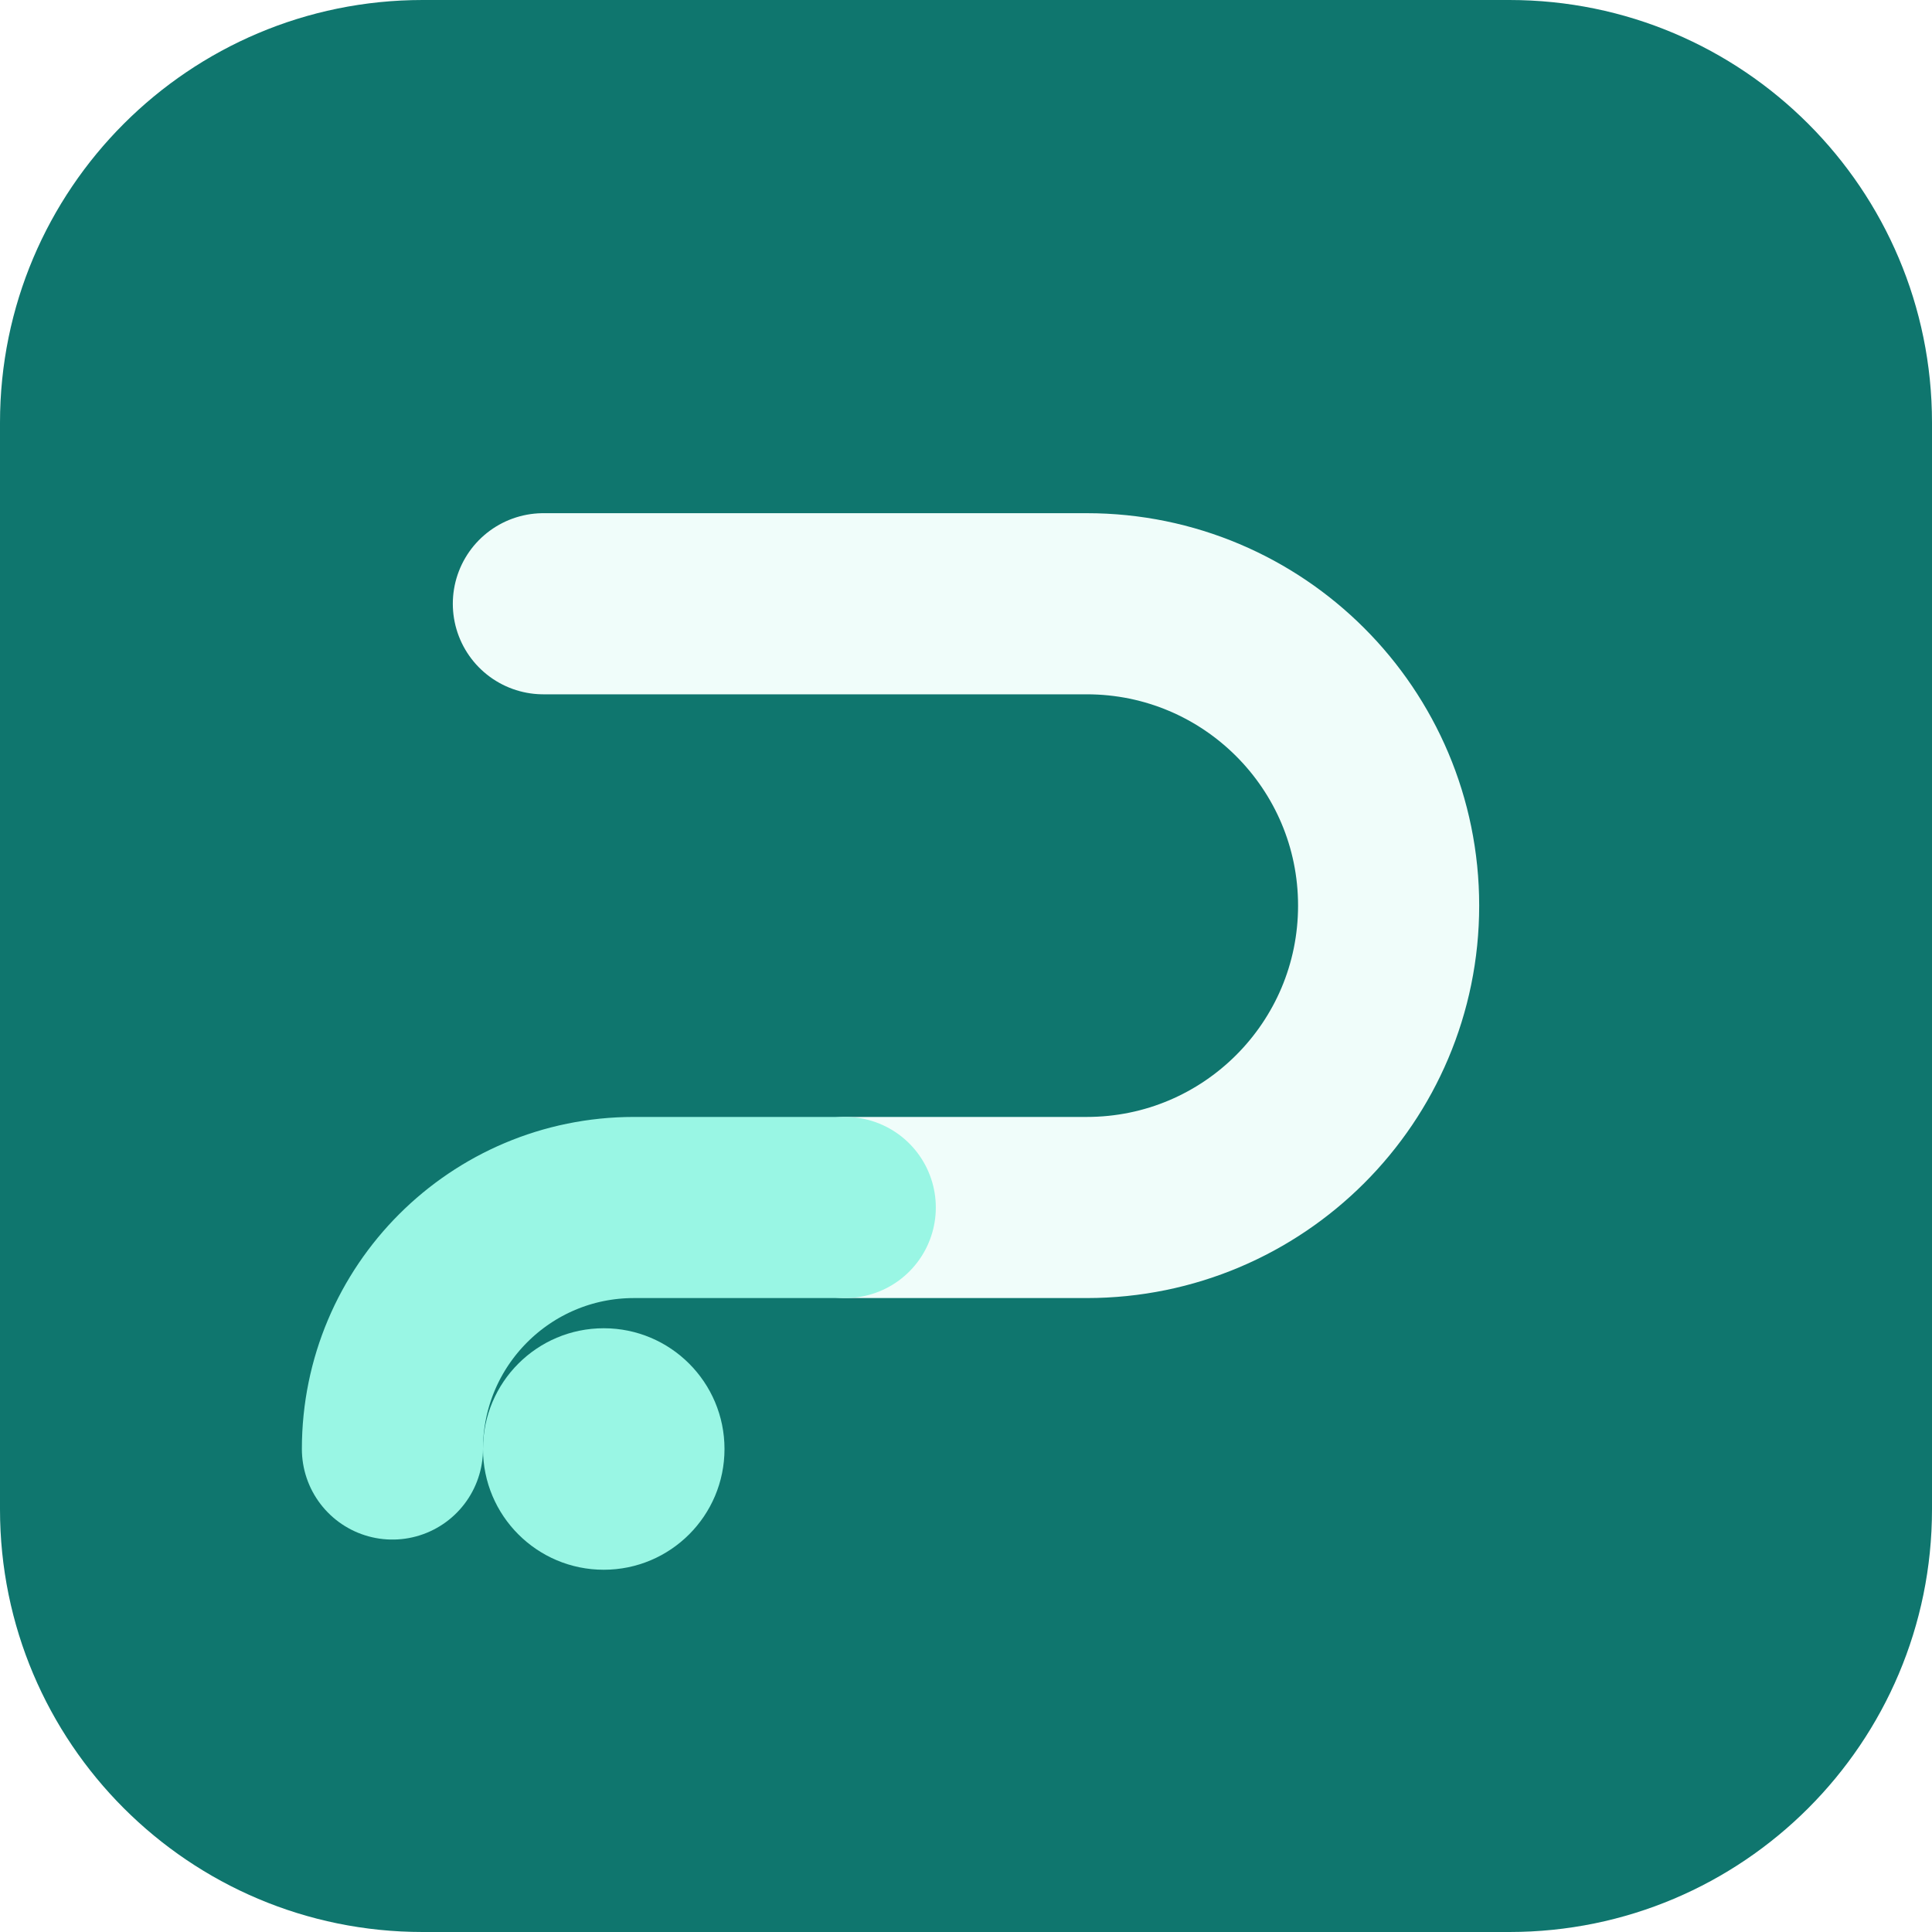
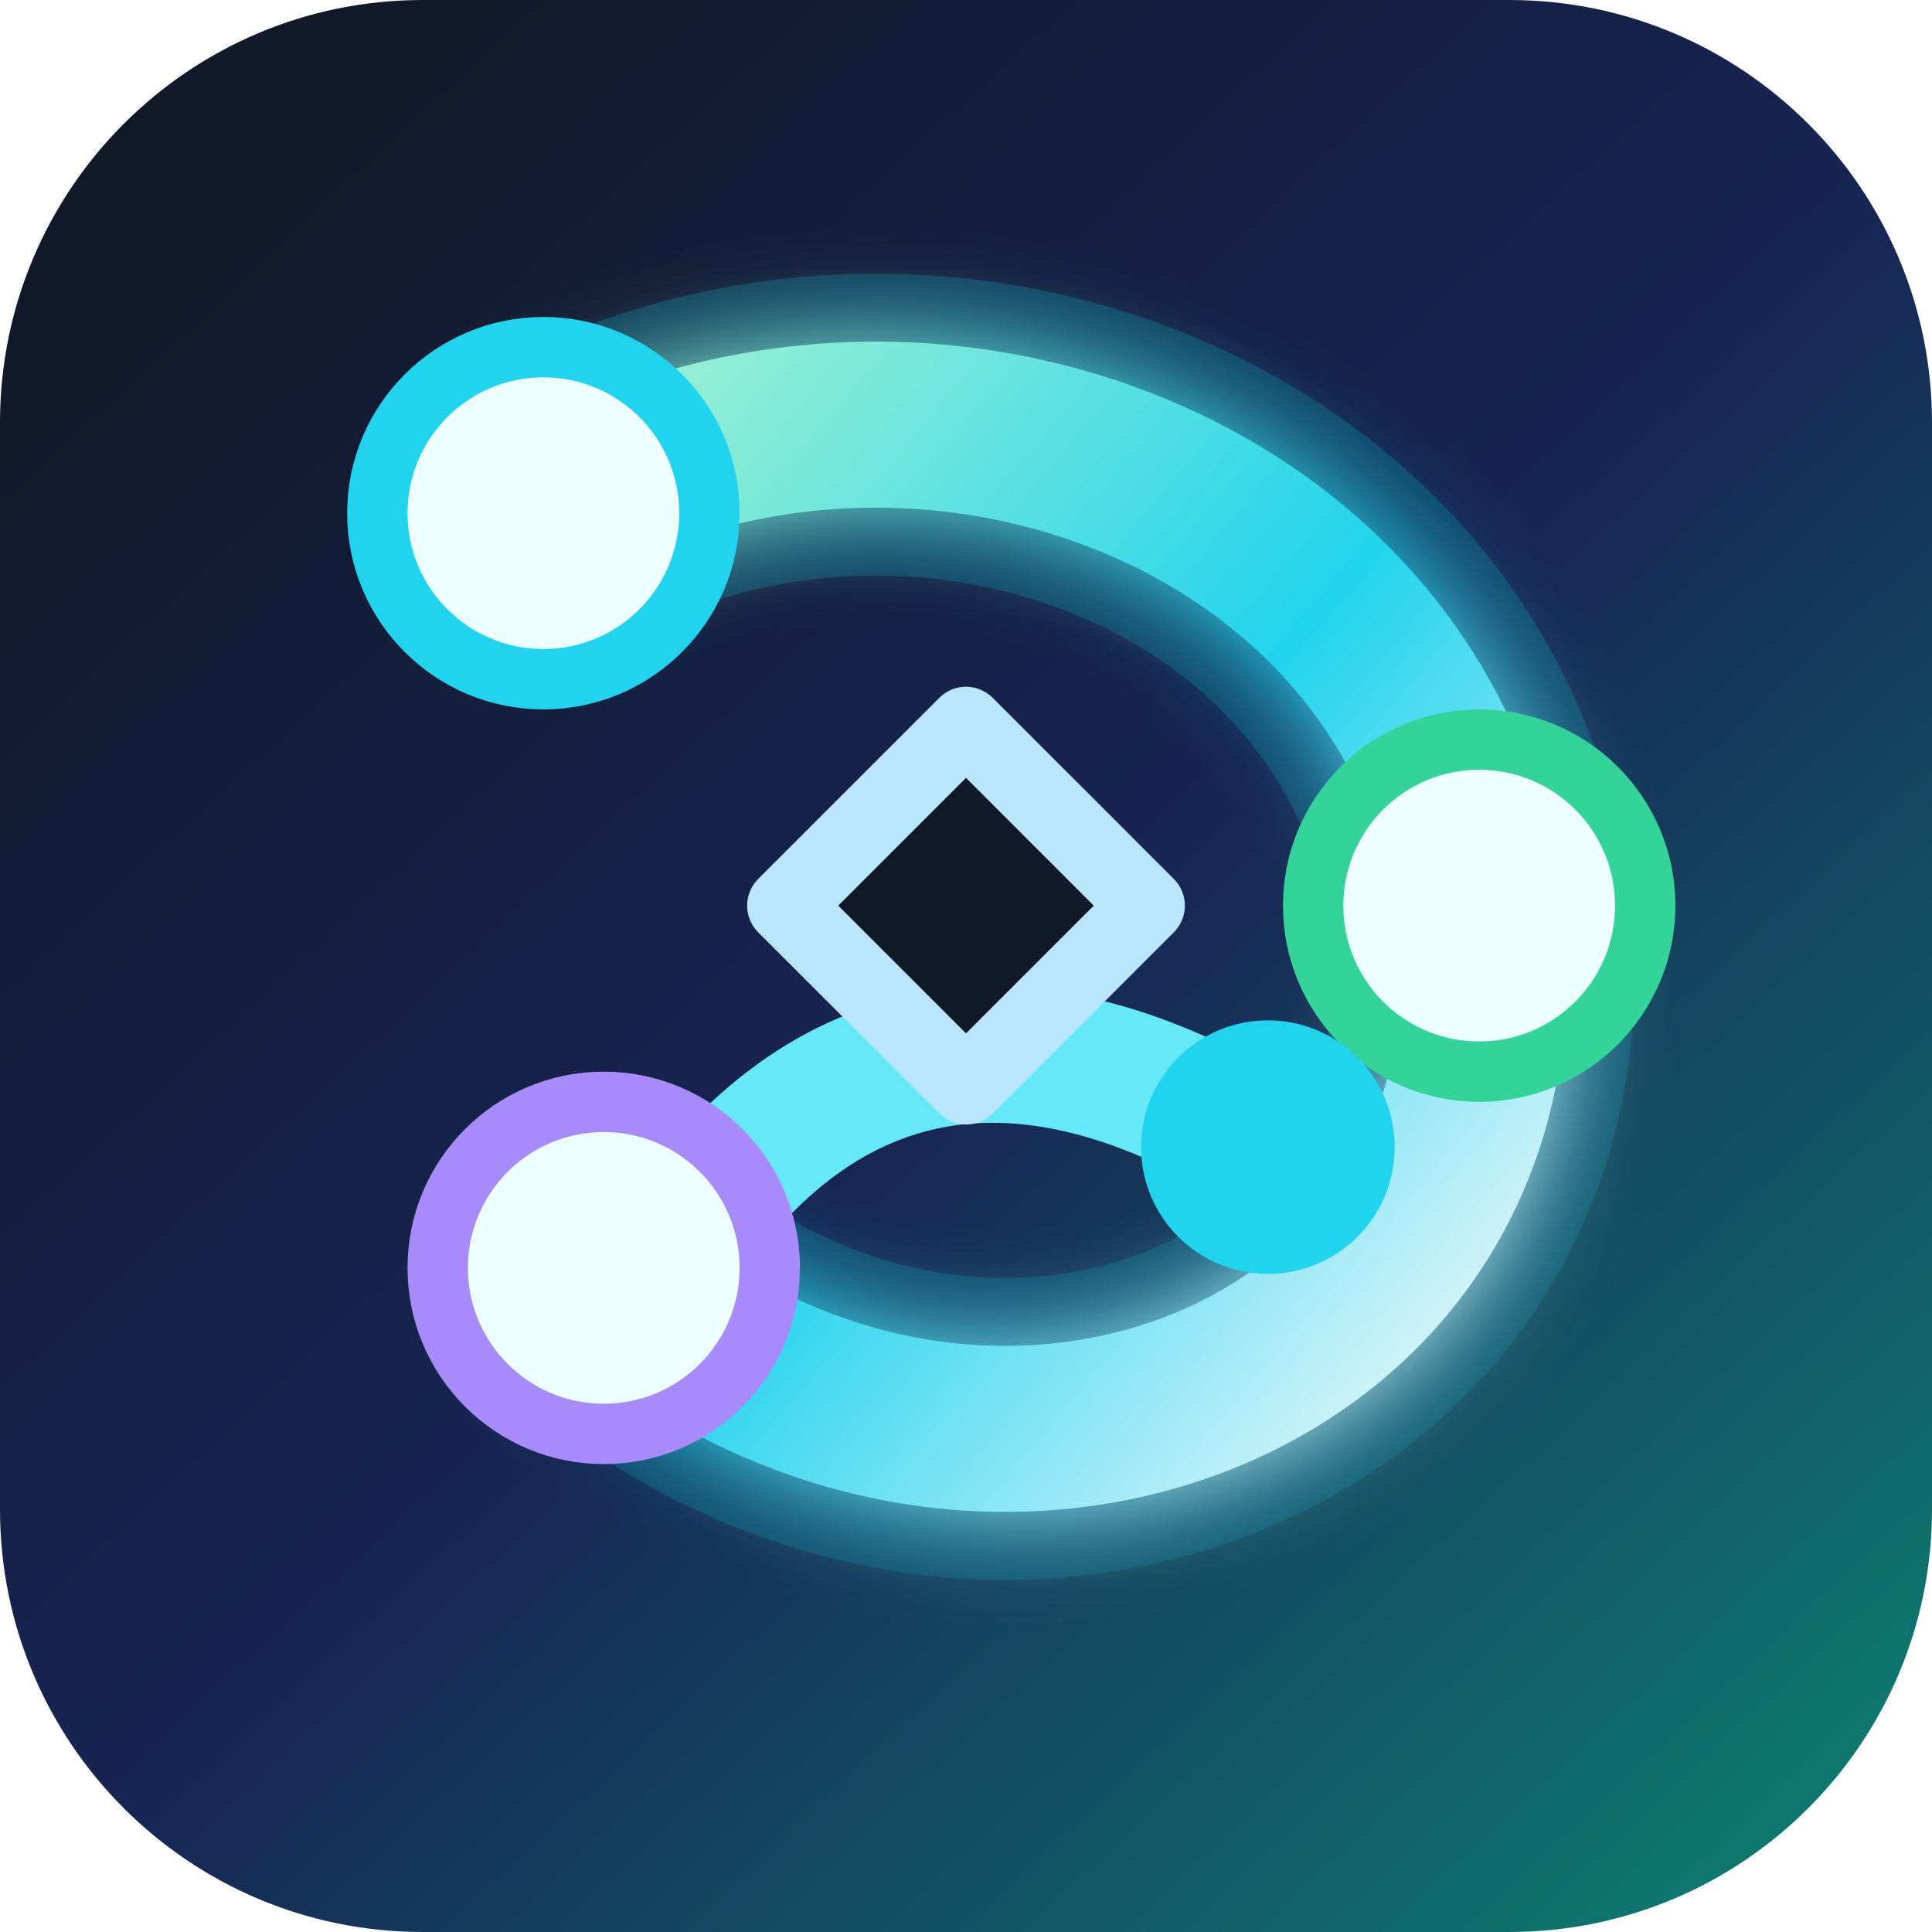
<svg xmlns="http://www.w3.org/2000/svg" viewBox="0 0 64 64" role="img" aria-label="ControlFlow for Codex icon">
-   <rect width="64" height="64" rx="14" fill="#0F766E" />
-   <path d="M18 20h18c5.523 0 10 4.477 10 10s-4.477 10-10 10H28" fill="none" stroke="#F0FDFA" stroke-width="6" stroke-linecap="round" />
-   <path d="M28 40h-7c-4.418 0-8 3.582-8 8" fill="none" stroke="#99F6E4" stroke-width="6" stroke-linecap="round" />
-   <circle cx="20" cy="48" r="4" fill="#99F6E4" />
+   <defs>
+     <linearGradient id="cf-small-bg" x1="6" y1="5" x2="58" y2="61" gradientUnits="userSpaceOnUse">
+       <stop offset="0" stop-color="#111827" />
+       <stop offset="0.52" stop-color="#172554" />
+       <stop offset="1" stop-color="#0F766E" />
+     </linearGradient>
+     <linearGradient id="cf-small-flow" x1="14" y1="17" x2="50" y2="48" gradientUnits="userSpaceOnUse">
+       <stop offset="0" stop-color="#A7F3D0" />
+       <stop offset="0.52" stop-color="#22D3EE" />
+       <stop offset="1" stop-color="#F8FAFC" />
+     </linearGradient>
+     <filter id="cf-small-glow" x="-20%" y="-20%" width="140%" height="140%">
+       <feGaussianBlur stdDeviation="1.6" result="blur" />
+       <feMerge>
+         <feMergeNode in="blur" />
+         <feMergeNode in="SourceGraphic" />
+       </feMerge>
+     </filter>
+   </defs>
+   <rect width="64" height="64" rx="14" fill="url(#cf-small-bg)" />
+   <path d="M18 17c12-7 29-1 31 13 2 16-17 23-29 12" fill="none" stroke="#0E7490" stroke-width="10" stroke-linecap="round" opacity="0.42" />
+   <path d="M18 17c12-7 29-1 31 13 2 16-17 23-29 12" fill="none" stroke="url(#cf-small-flow)" stroke-width="5.5" stroke-linecap="round" filter="url(#cf-small-glow)" />
+   <path d="M22 42c5-8 12-9 20-4" fill="none" stroke="#67E8F9" stroke-width="4.5" stroke-linecap="round" />
+   <path d="M32 24l6 6-6 6-6-6z" fill="#111827" stroke="#BAE6FD" stroke-width="2.5" stroke-linejoin="round" />
+   <circle cx="18" cy="17" r="5.5" fill="#ECFEFF" stroke="#22D3EE" stroke-width="2" />
+   <circle cx="49" cy="30" r="5.5" fill="#ECFEFF" stroke="#34D399" stroke-width="2" />
+   <circle cx="20" cy="42" r="5.5" fill="#ECFEFF" stroke="#A78BFA" stroke-width="2" />
+   <circle cx="42" cy="38" r="4.2" fill="#22D3EE" />
</svg>
